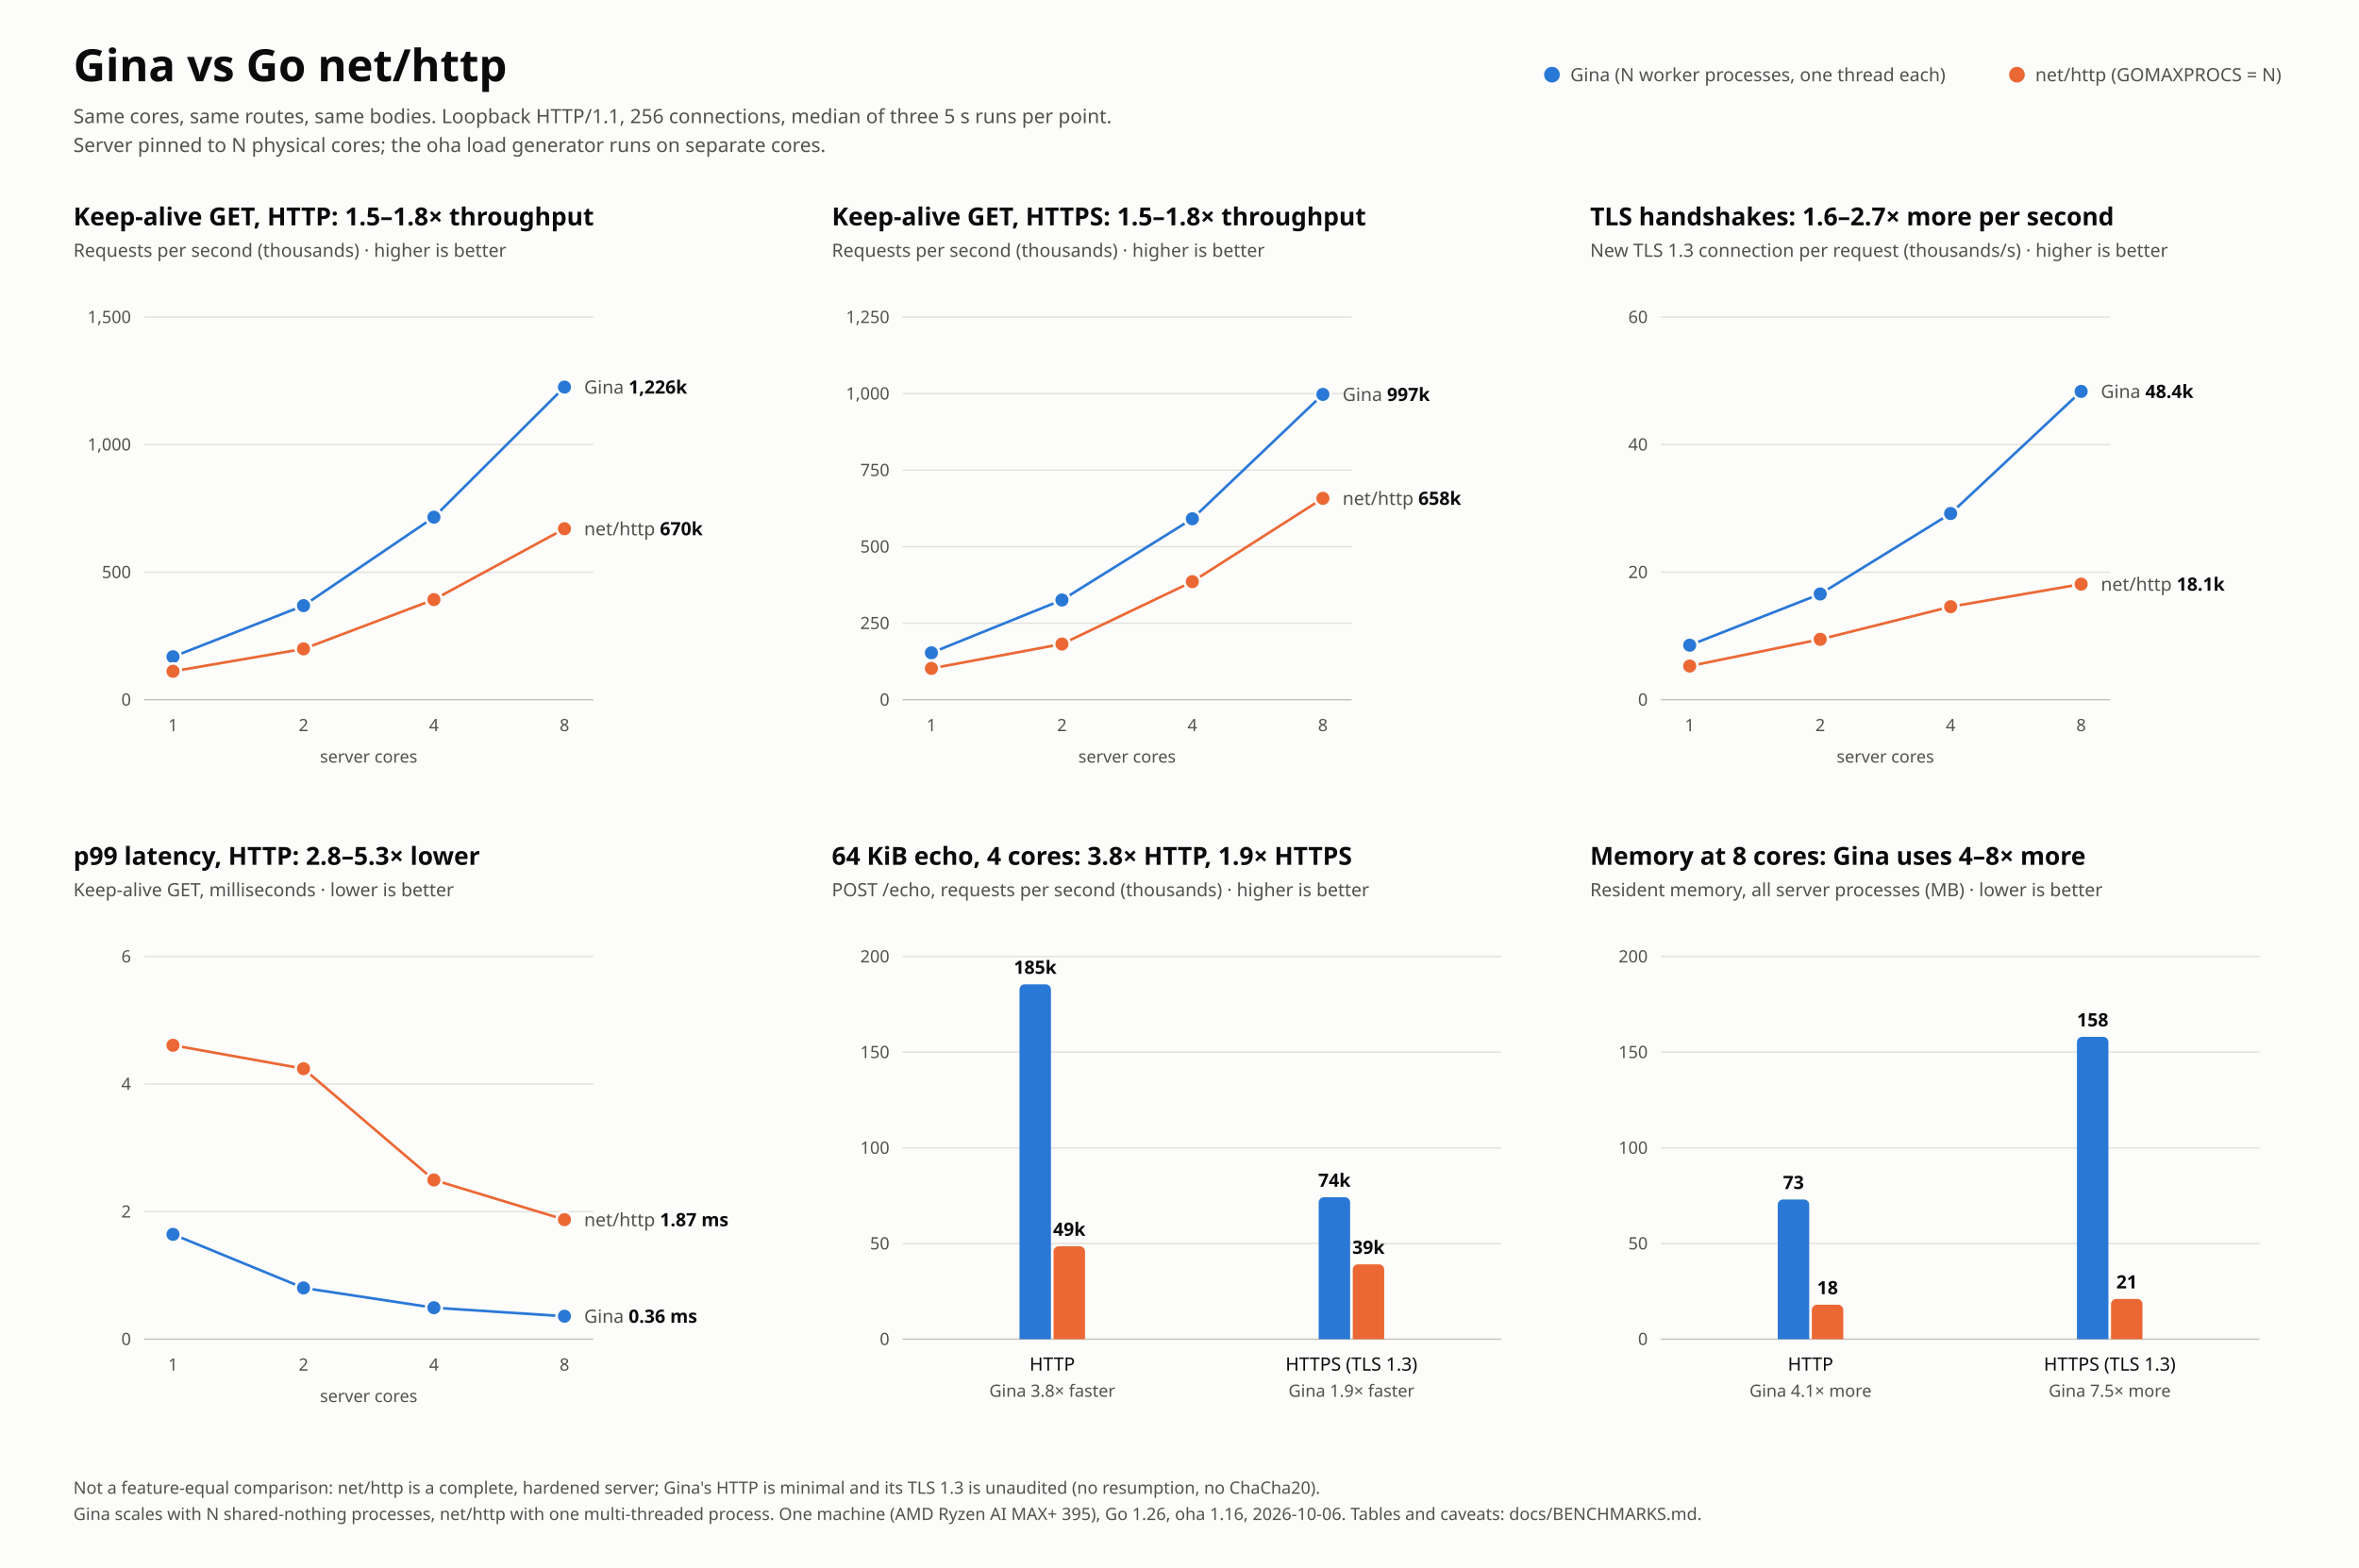
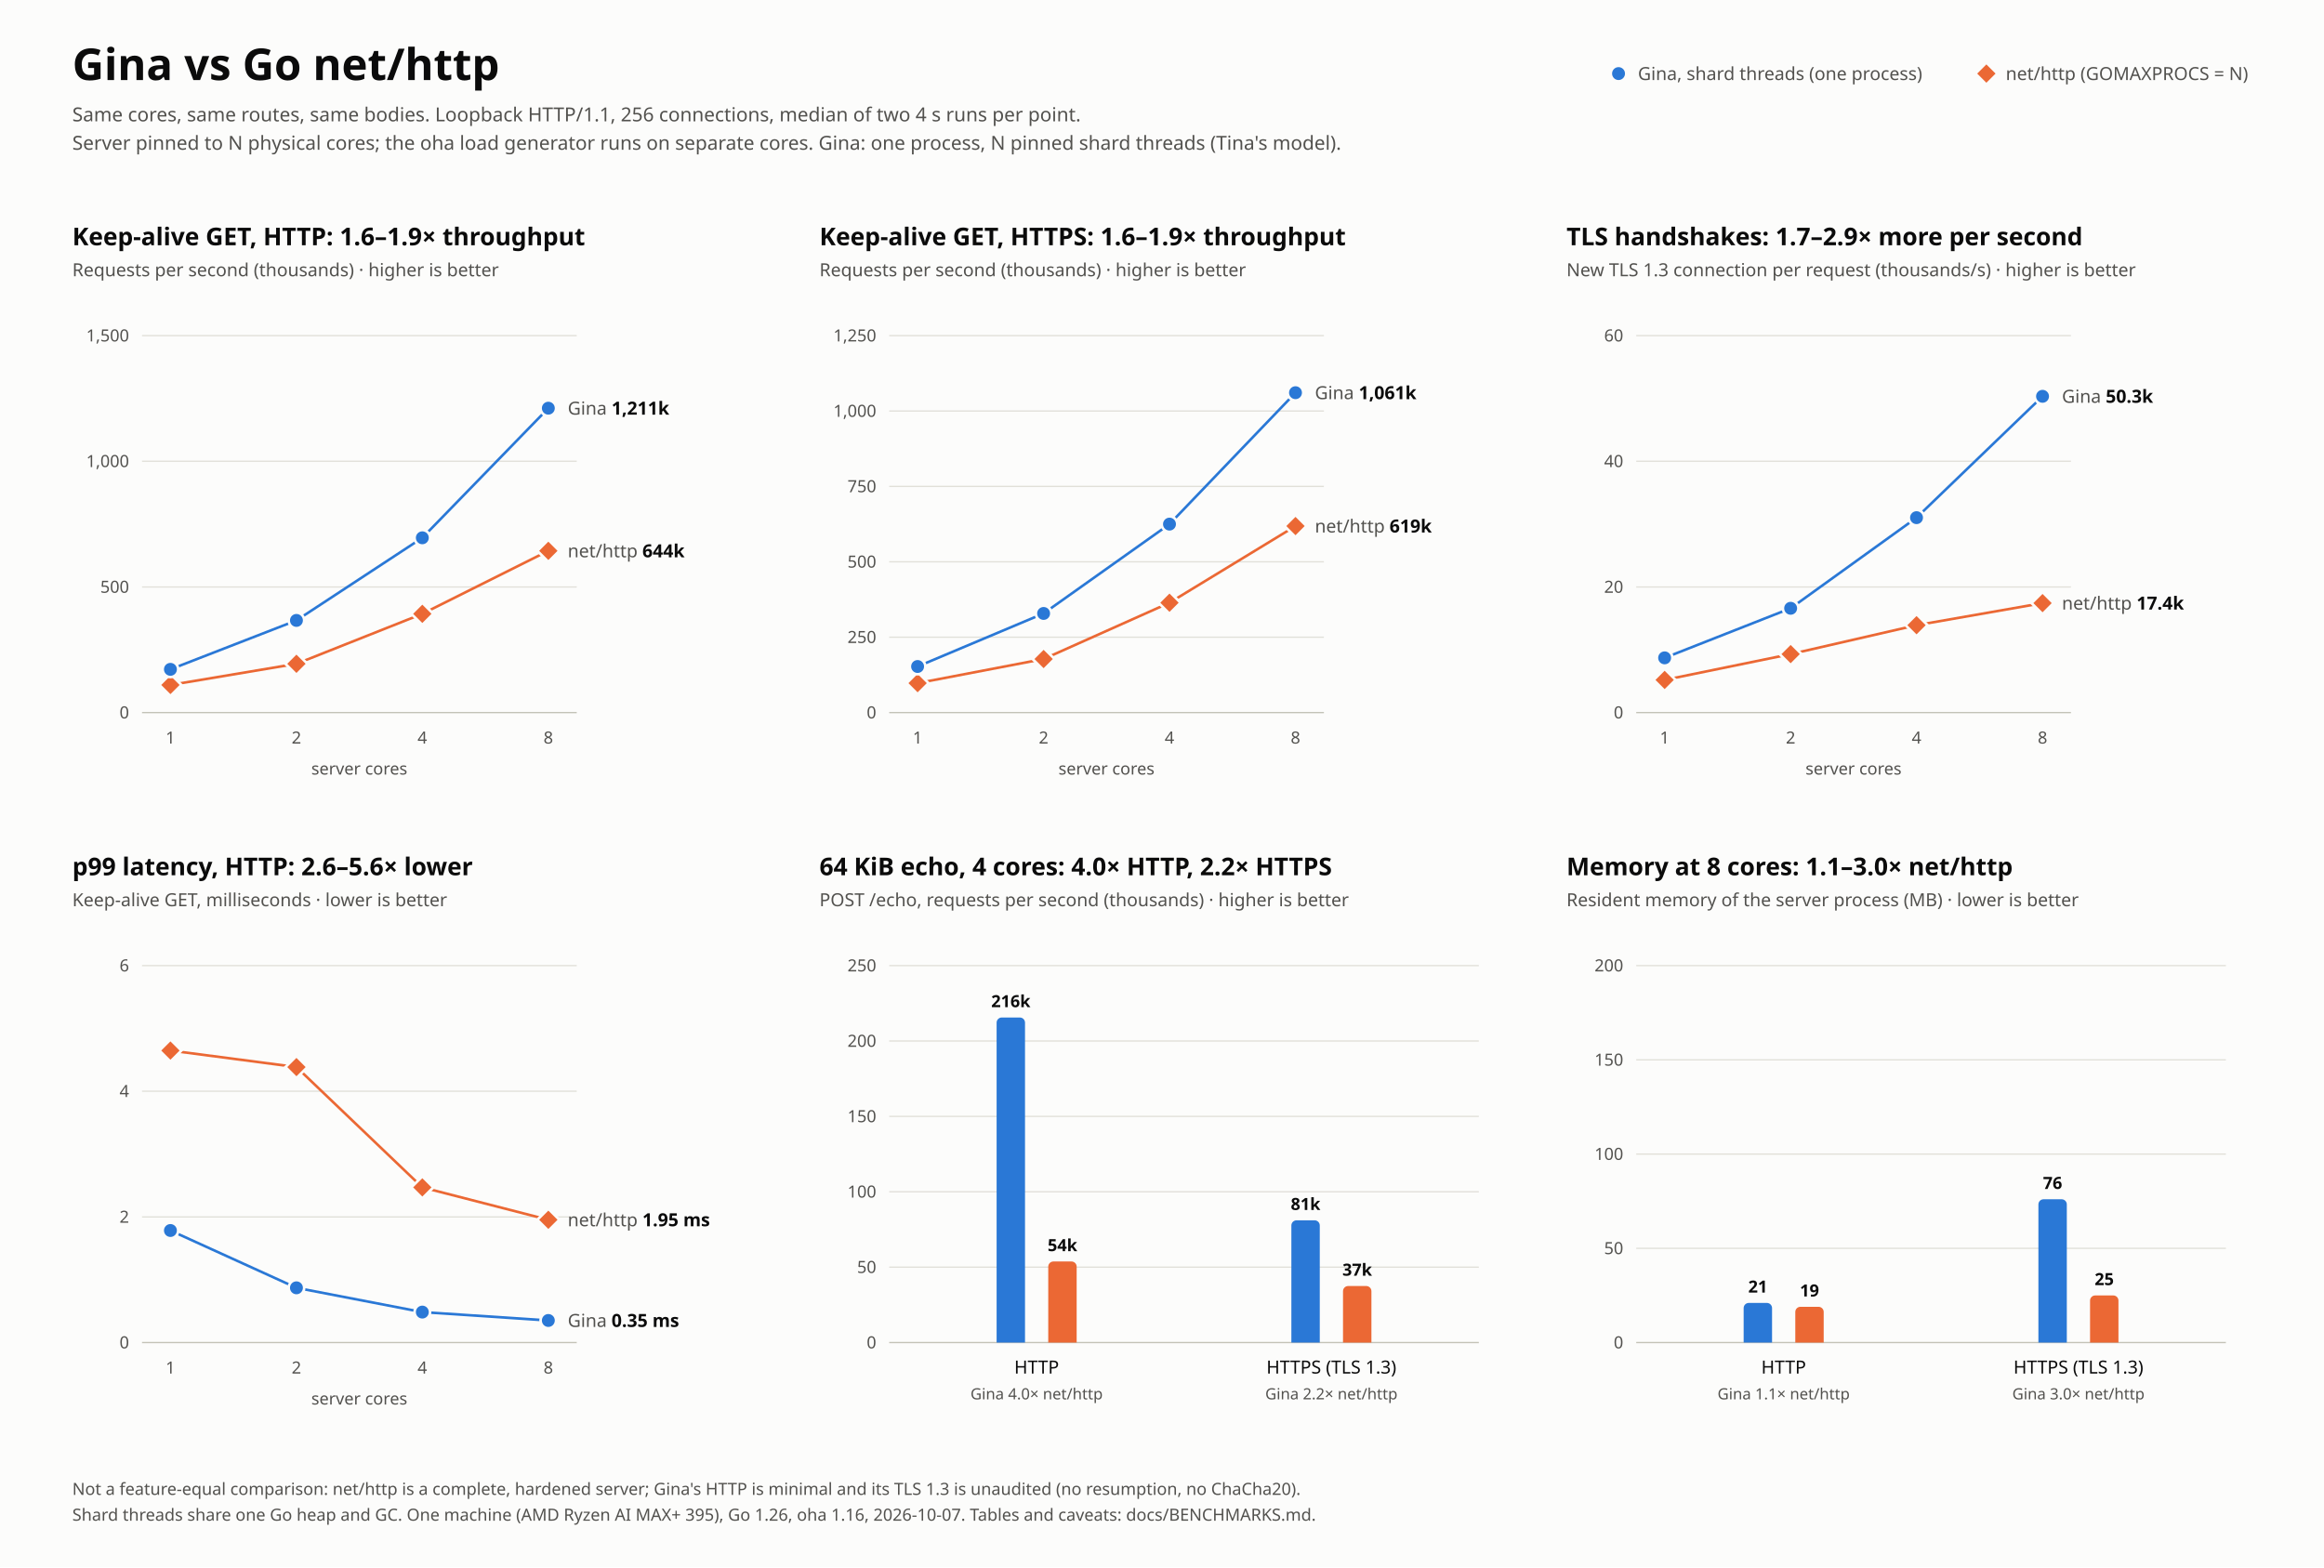
- <svg xmlns="http://www.w3.org/2000/svg" width="1800" height="1196" viewBox="0 0 1800 1196" font-family="system-ui, 'Noto Sans', 'Liberation Sans', sans-serif" role="img" aria-labelledby="t d">
-   <rect width="1800" height="1196" fill="#fcfcfb" />
+ <svg xmlns="http://www.w3.org/2000/svg" width="1800" height="1214" viewBox="0 0 1800 1214" font-family="system-ui, 'Noto Sans', 'Liberation Sans', sans-serif" role="img" aria-labelledby="t d">
+   <rect width="1800" height="1214" fill="#fcfcfb" />
  <text x="56.0" y="62.0" font-size="34" font-weight="700" text-anchor="start" fill="#0b0b0b">Gina vs Go net/http</text>
-   <text x="56.0" y="94.0" font-size="15" font-weight="400" text-anchor="start" fill="#52514e">Same cores, same routes, same bodies. Loopback HTTP/1.1, 256 connections, median of three 5 s runs per point.</text>
-   <text x="56.0" y="116.0" font-size="15" font-weight="400" text-anchor="start" fill="#52514e">Server pinned to N physical cores; the oha load generator runs on separate cores.</text>
-   <circle cx="1539.0" cy="57.0" r="6" fill="#eb6834" />
-   <text x="1553.0" y="62.0" font-size="14" font-weight="400" text-anchor="start" fill="#52514e">net/http (GOMAXPROCS = N)</text>
-   <circle cx="1184.2" cy="57.0" r="6" fill="#2a78d6" />
-   <text x="1198.2" y="62.0" font-size="14" font-weight="400" text-anchor="start" fill="#52514e">Gina (N worker processes, one thread each)</text>
-   <g transform="translate(56.0,150.0)">
-     <text x="0.0" y="22.0" font-size="19" font-weight="600" text-anchor="start" fill="#0b0b0b">Keep-alive GET, HTTP: 1.5–1.8× throughput</text>
+   <text x="56.0" y="94.0" font-size="15" font-weight="400" text-anchor="start" fill="#52514e">Same cores, same routes, same bodies. Loopback HTTP/1.1, 256 connections, median of two 4 s runs per point.</text>
+   <text x="56.0" y="116.0" font-size="15" font-weight="400" text-anchor="start" fill="#52514e">Server pinned to N physical cores; the oha load generator runs on separate cores. Gina: one process, N pinned shard threads (Tina's model).</text>
+   <polygon points="1538.5,49.9 1545.6,57.0 1538.5,64.1 1531.4,57.0" fill="#eb6834" />
+   <text x="1553.5" y="62.0" font-size="14" font-weight="400" text-anchor="start" fill="#52514e">net/http (GOMAXPROCS = N)</text>
+   <circle cx="1253.6" cy="57.0" r="5" fill="#2a78d6" />
+   <text x="1268.6" y="62.0" font-size="14" font-weight="400" text-anchor="start" fill="#52514e">Gina, shard threads (one process)</text>
+   <g transform="translate(56.0,168.0)">
+     <text x="0.0" y="22.0" font-size="19" font-weight="600" text-anchor="start" fill="#0b0b0b">Keep-alive GET, HTTP: 1.6–1.9× throughput</text>
    <text x="0.0" y="46.0" font-size="14" font-weight="400" text-anchor="start" fill="#52514e">Requests per second (thousands) · higher is better</text>
-     <line x1="54.0" x2="396.7" y1="384.0" y2="384.0" stroke="#c3c2b7" stroke-width="1" />
-     <text x="44.0" y="388.5" font-size="13" font-weight="400" text-anchor="end" fill="#52514e">0</text>
-     <line x1="54.0" x2="396.7" y1="286.7" y2="286.7" stroke="#e1e0d9" stroke-width="1" />
+     <line x1="54.0" x2="390.7" y1="384.0" y2="384.0" stroke="#c3c2b7" stroke-width="1" />
+     <text x="44.0" y="388.5" font-size="13" font-weight="400" text-anchor="end" fill="#52514e">0</text>
+     <line x1="54.0" x2="390.7" y1="286.7" y2="286.7" stroke="#e1e0d9" stroke-width="1" />
    <text x="44.0" y="291.2" font-size="13" font-weight="400" text-anchor="end" fill="#52514e">500</text>
-     <line x1="54.0" x2="396.7" y1="189.3" y2="189.3" stroke="#e1e0d9" stroke-width="1" />
+     <line x1="54.0" x2="390.7" y1="189.3" y2="189.3" stroke="#e1e0d9" stroke-width="1" />
    <text x="44.0" y="193.8" font-size="13" font-weight="400" text-anchor="end" fill="#52514e">1,000</text>
-     <line x1="54.0" x2="396.7" y1="92.0" y2="92.0" stroke="#e1e0d9" stroke-width="1" />
+     <line x1="54.0" x2="390.7" y1="92.0" y2="92.0" stroke="#e1e0d9" stroke-width="1" />
    <text x="44.0" y="96.5" font-size="13" font-weight="400" text-anchor="end" fill="#52514e">1,500</text>
    <text x="76.0" y="408.0" font-size="13" font-weight="400" text-anchor="middle" fill="#52514e">1</text>
-     <text x="175.6" y="408.0" font-size="13" font-weight="400" text-anchor="middle" fill="#52514e">2</text>
-     <text x="275.1" y="408.0" font-size="13" font-weight="400" text-anchor="middle" fill="#52514e">4</text>
-     <text x="374.7" y="408.0" font-size="13" font-weight="400" text-anchor="middle" fill="#52514e">8</text>
-     <text x="225.3" y="432.0" font-size="13" font-weight="400" text-anchor="middle" fill="#52514e">server cores</text>
-     <polyline points="76.0,351.2 175.6,312.2 275.1,244.7 374.7,145.4" fill="none" stroke="#2a78d6" stroke-width="2" stroke-linejoin="round" stroke-linecap="round" />
-     <circle cx="76.0" cy="351.2" r="7" fill="#fcfcfb" />
-     <circle cx="76.0" cy="351.2" r="5" fill="#2a78d6" />
-     <circle cx="175.6" cy="312.2" r="7" fill="#fcfcfb" />
-     <circle cx="175.6" cy="312.2" r="5" fill="#2a78d6" />
-     <circle cx="275.1" cy="244.7" r="7" fill="#fcfcfb" />
-     <circle cx="275.1" cy="244.7" r="5" fill="#2a78d6" />
-     <circle cx="374.7" cy="145.4" r="7" fill="#fcfcfb" />
-     <circle cx="374.7" cy="145.4" r="5" fill="#2a78d6" />
-     <text x="389.7" y="150.4" font-size="14" fill="#52514e">Gina <tspan font-weight="600" fill="#0b0b0b">1,226k</tspan>
-     </text>
-     <polyline points="76.0,362.3 175.6,345.2 275.1,307.6 374.7,253.5" fill="none" stroke="#eb6834" stroke-width="2" stroke-linejoin="round" stroke-linecap="round" />
-     <circle cx="76.0" cy="362.3" r="7" fill="#fcfcfb" />
-     <circle cx="76.0" cy="362.3" r="5" fill="#eb6834" />
-     <circle cx="175.6" cy="345.2" r="7" fill="#fcfcfb" />
-     <circle cx="175.6" cy="345.2" r="5" fill="#eb6834" />
-     <circle cx="275.1" cy="307.6" r="7" fill="#fcfcfb" />
-     <circle cx="275.1" cy="307.6" r="5" fill="#eb6834" />
-     <circle cx="374.7" cy="253.5" r="7" fill="#fcfcfb" />
-     <circle cx="374.7" cy="253.5" r="5" fill="#eb6834" />
-     <text x="389.7" y="258.5" font-size="14" fill="#52514e">net/http <tspan font-weight="600" fill="#0b0b0b">670k</tspan>
-     </text>
-   </g>
-   <g transform="translate(634.7,150.0)">
-     <text x="0.0" y="22.0" font-size="19" font-weight="600" text-anchor="start" fill="#0b0b0b">Keep-alive GET, HTTPS: 1.5–1.8× throughput</text>
+     <text x="173.6" y="408.0" font-size="13" font-weight="400" text-anchor="middle" fill="#52514e">2</text>
+     <text x="271.1" y="408.0" font-size="13" font-weight="400" text-anchor="middle" fill="#52514e">4</text>
+     <text x="368.7" y="408.0" font-size="13" font-weight="400" text-anchor="middle" fill="#52514e">8</text>
+     <text x="222.3" y="432.0" font-size="13" font-weight="400" text-anchor="middle" fill="#52514e">server cores</text>
+     <polyline points="76.0,362.6 173.6,346.2 271.1,307.5 368.7,258.7" fill="none" stroke="#eb6834" stroke-width="2" stroke-linejoin="round" stroke-linecap="round" />
+     <polygon points="76.0,352.6 85.9,362.6 76.0,372.5 66.1,362.6" fill="#fcfcfb" />
+     <polygon points="76.0,355.5 83.1,362.6 76.0,369.7 68.9,362.6" fill="#eb6834" />
+     <polygon points="173.6,336.2 183.5,346.2 173.6,356.1 163.6,346.2" fill="#fcfcfb" />
+     <polygon points="173.6,339.1 180.7,346.2 173.6,353.3 166.5,346.2" fill="#eb6834" />
+     <polygon points="271.1,297.6 281.1,307.5 271.1,317.5 261.2,307.5" fill="#fcfcfb" />
+     <polygon points="271.1,300.4 278.2,307.5 271.1,314.6 264.0,307.5" fill="#eb6834" />
+     <polygon points="368.7,248.8 378.6,258.7 368.7,268.6 358.7,258.7" fill="#fcfcfb" />
+     <polygon points="368.7,251.6 375.8,258.7 368.7,265.8 361.6,258.7" fill="#eb6834" />
+     <text x="383.7" y="263.7" font-size="14" fill="#52514e">net/http <tspan font-weight="600" fill="#0b0b0b">644k</tspan>
+     </text>
+     <polyline points="76.0,350.5 173.6,312.6 271.1,248.6 368.7,148.2" fill="none" stroke="#2a78d6" stroke-width="2" stroke-linejoin="round" stroke-linecap="round" />
+     <circle cx="76.0" cy="350.5" r="7" fill="#fcfcfb" />
+     <circle cx="76.0" cy="350.5" r="5" fill="#2a78d6" />
+     <circle cx="173.6" cy="312.6" r="7" fill="#fcfcfb" />
+     <circle cx="173.6" cy="312.6" r="5" fill="#2a78d6" />
+     <circle cx="271.1" cy="248.6" r="7" fill="#fcfcfb" />
+     <circle cx="271.1" cy="248.6" r="5" fill="#2a78d6" />
+     <circle cx="368.7" cy="148.2" r="7" fill="#fcfcfb" />
+     <circle cx="368.7" cy="148.2" r="5" fill="#2a78d6" />
+     <text x="383.7" y="153.2" font-size="14" fill="#52514e">Gina <tspan font-weight="600" fill="#0b0b0b">1,211k</tspan>
+     </text>
+   </g>
+   <g transform="translate(634.7,168.0)">
+     <text x="0.0" y="22.0" font-size="19" font-weight="600" text-anchor="start" fill="#0b0b0b">Keep-alive GET, HTTPS: 1.6–1.9× throughput</text>
    <text x="0.0" y="46.0" font-size="14" font-weight="400" text-anchor="start" fill="#52514e">Requests per second (thousands) · higher is better</text>
-     <line x1="54.0" x2="396.7" y1="384.0" y2="384.0" stroke="#c3c2b7" stroke-width="1" />
-     <text x="44.0" y="388.5" font-size="13" font-weight="400" text-anchor="end" fill="#52514e">0</text>
-     <line x1="54.0" x2="396.7" y1="325.6" y2="325.6" stroke="#e1e0d9" stroke-width="1" />
+     <line x1="54.0" x2="390.7" y1="384.0" y2="384.0" stroke="#c3c2b7" stroke-width="1" />
+     <text x="44.0" y="388.5" font-size="13" font-weight="400" text-anchor="end" fill="#52514e">0</text>
+     <line x1="54.0" x2="390.7" y1="325.6" y2="325.6" stroke="#e1e0d9" stroke-width="1" />
    <text x="44.0" y="330.1" font-size="13" font-weight="400" text-anchor="end" fill="#52514e">250</text>
-     <line x1="54.0" x2="396.7" y1="267.2" y2="267.2" stroke="#e1e0d9" stroke-width="1" />
+     <line x1="54.0" x2="390.7" y1="267.2" y2="267.2" stroke="#e1e0d9" stroke-width="1" />
    <text x="44.0" y="271.7" font-size="13" font-weight="400" text-anchor="end" fill="#52514e">500</text>
-     <line x1="54.0" x2="396.7" y1="208.8" y2="208.8" stroke="#e1e0d9" stroke-width="1" />
+     <line x1="54.0" x2="390.7" y1="208.8" y2="208.8" stroke="#e1e0d9" stroke-width="1" />
    <text x="44.0" y="213.3" font-size="13" font-weight="400" text-anchor="end" fill="#52514e">750</text>
-     <line x1="54.0" x2="396.7" y1="150.4" y2="150.4" stroke="#e1e0d9" stroke-width="1" />
+     <line x1="54.0" x2="390.7" y1="150.4" y2="150.4" stroke="#e1e0d9" stroke-width="1" />
    <text x="44.0" y="154.9" font-size="13" font-weight="400" text-anchor="end" fill="#52514e">1,000</text>
-     <line x1="54.0" x2="396.7" y1="92.0" y2="92.0" stroke="#e1e0d9" stroke-width="1" />
+     <line x1="54.0" x2="390.7" y1="92.0" y2="92.0" stroke="#e1e0d9" stroke-width="1" />
    <text x="44.0" y="96.5" font-size="13" font-weight="400" text-anchor="end" fill="#52514e">1,250</text>
    <text x="76.0" y="408.0" font-size="13" font-weight="400" text-anchor="middle" fill="#52514e">1</text>
-     <text x="175.6" y="408.0" font-size="13" font-weight="400" text-anchor="middle" fill="#52514e">2</text>
-     <text x="275.1" y="408.0" font-size="13" font-weight="400" text-anchor="middle" fill="#52514e">4</text>
-     <text x="374.7" y="408.0" font-size="13" font-weight="400" text-anchor="middle" fill="#52514e">8</text>
-     <text x="225.3" y="432.0" font-size="13" font-weight="400" text-anchor="middle" fill="#52514e">server cores</text>
-     <polyline points="76.0,348.2 175.6,307.9 275.1,245.9 374.7,151.0" fill="none" stroke="#2a78d6" stroke-width="2" stroke-linejoin="round" stroke-linecap="round" />
-     <circle cx="76.0" cy="348.2" r="7" fill="#fcfcfb" />
-     <circle cx="76.0" cy="348.2" r="5" fill="#2a78d6" />
-     <circle cx="175.6" cy="307.9" r="7" fill="#fcfcfb" />
-     <circle cx="175.6" cy="307.9" r="5" fill="#2a78d6" />
-     <circle cx="275.1" cy="245.9" r="7" fill="#fcfcfb" />
-     <circle cx="275.1" cy="245.9" r="5" fill="#2a78d6" />
-     <circle cx="374.7" cy="151.0" r="7" fill="#fcfcfb" />
-     <circle cx="374.7" cy="151.0" r="5" fill="#2a78d6" />
-     <text x="389.7" y="156.0" font-size="14" fill="#52514e">Gina <tspan font-weight="600" fill="#0b0b0b">997k</tspan>
-     </text>
-     <polyline points="76.0,360.1 175.6,341.5 275.1,293.9 374.7,230.3" fill="none" stroke="#eb6834" stroke-width="2" stroke-linejoin="round" stroke-linecap="round" />
-     <circle cx="76.0" cy="360.1" r="7" fill="#fcfcfb" />
-     <circle cx="76.0" cy="360.1" r="5" fill="#eb6834" />
-     <circle cx="175.6" cy="341.5" r="7" fill="#fcfcfb" />
-     <circle cx="175.6" cy="341.5" r="5" fill="#eb6834" />
-     <circle cx="275.1" cy="293.9" r="7" fill="#fcfcfb" />
-     <circle cx="275.1" cy="293.9" r="5" fill="#eb6834" />
-     <circle cx="374.7" cy="230.3" r="7" fill="#fcfcfb" />
-     <circle cx="374.7" cy="230.3" r="5" fill="#eb6834" />
-     <text x="389.7" y="235.3" font-size="14" fill="#52514e">net/http <tspan font-weight="600" fill="#0b0b0b">658k</tspan>
-     </text>
-   </g>
-   <g transform="translate(1213.3,150.0)">
-     <text x="0.0" y="22.0" font-size="19" font-weight="600" text-anchor="start" fill="#0b0b0b">TLS handshakes: 1.6–2.7× more per second</text>
+     <text x="173.6" y="408.0" font-size="13" font-weight="400" text-anchor="middle" fill="#52514e">2</text>
+     <text x="271.1" y="408.0" font-size="13" font-weight="400" text-anchor="middle" fill="#52514e">4</text>
+     <text x="368.7" y="408.0" font-size="13" font-weight="400" text-anchor="middle" fill="#52514e">8</text>
+     <text x="222.3" y="432.0" font-size="13" font-weight="400" text-anchor="middle" fill="#52514e">server cores</text>
+     <polyline points="76.0,361.2 173.6,342.5 271.1,298.9 368.7,239.5" fill="none" stroke="#eb6834" stroke-width="2" stroke-linejoin="round" stroke-linecap="round" />
+     <polygon points="76.0,351.3 85.9,361.2 76.0,371.2 66.1,361.2" fill="#fcfcfb" />
+     <polygon points="76.0,354.1 83.1,361.2 76.0,368.3 68.9,361.2" fill="#eb6834" />
+     <polygon points="173.6,332.6 183.5,342.5 173.6,352.5 163.6,342.5" fill="#fcfcfb" />
+     <polygon points="173.6,335.4 180.7,342.5 173.6,349.6 166.5,342.5" fill="#eb6834" />
+     <polygon points="271.1,289.0 281.1,298.9 271.1,308.9 261.2,298.9" fill="#fcfcfb" />
+     <polygon points="271.1,291.8 278.2,298.9 271.1,306.0 264.0,298.9" fill="#eb6834" />
+     <polygon points="368.7,229.5 378.6,239.5 368.7,249.4 358.7,239.5" fill="#fcfcfb" />
+     <polygon points="368.7,232.4 375.8,239.5 368.7,246.6 361.6,239.5" fill="#eb6834" />
+     <text x="383.7" y="244.5" font-size="14" fill="#52514e">net/http <tspan font-weight="600" fill="#0b0b0b">619k</tspan>
+     </text>
+     <polyline points="76.0,348.3 173.6,307.2 271.1,238.0 368.7,136.2" fill="none" stroke="#2a78d6" stroke-width="2" stroke-linejoin="round" stroke-linecap="round" />
+     <circle cx="76.0" cy="348.3" r="7" fill="#fcfcfb" />
+     <circle cx="76.0" cy="348.3" r="5" fill="#2a78d6" />
+     <circle cx="173.6" cy="307.2" r="7" fill="#fcfcfb" />
+     <circle cx="173.6" cy="307.2" r="5" fill="#2a78d6" />
+     <circle cx="271.1" cy="238.0" r="7" fill="#fcfcfb" />
+     <circle cx="271.1" cy="238.0" r="5" fill="#2a78d6" />
+     <circle cx="368.7" cy="136.2" r="7" fill="#fcfcfb" />
+     <circle cx="368.7" cy="136.2" r="5" fill="#2a78d6" />
+     <text x="383.7" y="141.2" font-size="14" fill="#52514e">Gina <tspan font-weight="600" fill="#0b0b0b">1,061k</tspan>
+     </text>
+   </g>
+   <g transform="translate(1213.3,168.0)">
+     <text x="0.0" y="22.0" font-size="19" font-weight="600" text-anchor="start" fill="#0b0b0b">TLS handshakes: 1.7–2.9× more per second</text>
    <text x="0.0" y="46.0" font-size="14" font-weight="400" text-anchor="start" fill="#52514e">New TLS 1.3 connection per request (thousands/s) · higher is better</text>
-     <line x1="54.0" x2="396.7" y1="384.0" y2="384.0" stroke="#c3c2b7" stroke-width="1" />
-     <text x="44.0" y="388.5" font-size="13" font-weight="400" text-anchor="end" fill="#52514e">0</text>
-     <line x1="54.0" x2="396.7" y1="286.7" y2="286.7" stroke="#e1e0d9" stroke-width="1" />
+     <line x1="54.0" x2="390.7" y1="384.0" y2="384.0" stroke="#c3c2b7" stroke-width="1" />
+     <text x="44.0" y="388.5" font-size="13" font-weight="400" text-anchor="end" fill="#52514e">0</text>
+     <line x1="54.0" x2="390.7" y1="286.7" y2="286.7" stroke="#e1e0d9" stroke-width="1" />
    <text x="44.0" y="291.2" font-size="13" font-weight="400" text-anchor="end" fill="#52514e">20</text>
-     <line x1="54.0" x2="396.7" y1="189.3" y2="189.3" stroke="#e1e0d9" stroke-width="1" />
+     <line x1="54.0" x2="390.7" y1="189.3" y2="189.3" stroke="#e1e0d9" stroke-width="1" />
    <text x="44.0" y="193.8" font-size="13" font-weight="400" text-anchor="end" fill="#52514e">40</text>
-     <line x1="54.0" x2="396.7" y1="92.0" y2="92.0" stroke="#e1e0d9" stroke-width="1" />
+     <line x1="54.0" x2="390.7" y1="92.0" y2="92.0" stroke="#e1e0d9" stroke-width="1" />
    <text x="44.0" y="96.5" font-size="13" font-weight="400" text-anchor="end" fill="#52514e">60</text>
    <text x="76.0" y="408.0" font-size="13" font-weight="400" text-anchor="middle" fill="#52514e">1</text>
-     <text x="175.6" y="408.0" font-size="13" font-weight="400" text-anchor="middle" fill="#52514e">2</text>
-     <text x="275.1" y="408.0" font-size="13" font-weight="400" text-anchor="middle" fill="#52514e">4</text>
-     <text x="374.7" y="408.0" font-size="13" font-weight="400" text-anchor="middle" fill="#52514e">8</text>
-     <text x="225.3" y="432.0" font-size="13" font-weight="400" text-anchor="middle" fill="#52514e">server cores</text>
-     <polyline points="76.0,342.4 175.6,303.3 275.1,241.9 374.7,148.7" fill="none" stroke="#2a78d6" stroke-width="2" stroke-linejoin="round" stroke-linecap="round" />
-     <circle cx="76.0" cy="342.4" r="7" fill="#fcfcfb" />
-     <circle cx="76.0" cy="342.4" r="5" fill="#2a78d6" />
-     <circle cx="175.6" cy="303.3" r="7" fill="#fcfcfb" />
-     <circle cx="175.6" cy="303.3" r="5" fill="#2a78d6" />
-     <circle cx="275.1" cy="241.9" r="7" fill="#fcfcfb" />
-     <circle cx="275.1" cy="241.9" r="5" fill="#2a78d6" />
-     <circle cx="374.7" cy="148.7" r="7" fill="#fcfcfb" />
-     <circle cx="374.7" cy="148.7" r="5" fill="#2a78d6" />
-     <text x="389.7" y="153.7" font-size="14" fill="#52514e">Gina <tspan font-weight="600" fill="#0b0b0b">48.4k</tspan>
-     </text>
-     <polyline points="76.0,358.3 175.6,337.9 275.1,313.0 374.7,295.8" fill="none" stroke="#eb6834" stroke-width="2" stroke-linejoin="round" stroke-linecap="round" />
-     <circle cx="76.0" cy="358.3" r="7" fill="#fcfcfb" />
-     <circle cx="76.0" cy="358.3" r="5" fill="#eb6834" />
-     <circle cx="175.6" cy="337.9" r="7" fill="#fcfcfb" />
-     <circle cx="175.6" cy="337.9" r="5" fill="#eb6834" />
-     <circle cx="275.1" cy="313.0" r="7" fill="#fcfcfb" />
-     <circle cx="275.1" cy="313.0" r="5" fill="#eb6834" />
-     <circle cx="374.7" cy="295.8" r="7" fill="#fcfcfb" />
-     <circle cx="374.7" cy="295.8" r="5" fill="#eb6834" />
-     <text x="389.7" y="300.8" font-size="14" fill="#52514e">net/http <tspan font-weight="600" fill="#0b0b0b">18.1k</tspan>
-     </text>
-   </g>
-   <g transform="translate(56.0,638.0)">
-     <text x="0.0" y="22.0" font-size="19" font-weight="600" text-anchor="start" fill="#0b0b0b">p99 latency, HTTP: 2.8–5.3× lower</text>
+     <text x="173.6" y="408.0" font-size="13" font-weight="400" text-anchor="middle" fill="#52514e">2</text>
+     <text x="271.1" y="408.0" font-size="13" font-weight="400" text-anchor="middle" fill="#52514e">4</text>
+     <text x="368.7" y="408.0" font-size="13" font-weight="400" text-anchor="middle" fill="#52514e">8</text>
+     <text x="222.3" y="432.0" font-size="13" font-weight="400" text-anchor="middle" fill="#52514e">server cores</text>
+     <polyline points="76.0,358.7 173.6,338.7 271.1,316.3 368.7,299.2" fill="none" stroke="#eb6834" stroke-width="2" stroke-linejoin="round" stroke-linecap="round" />
+     <polygon points="76.0,348.8 85.9,358.7 76.0,368.7 66.1,358.7" fill="#fcfcfb" />
+     <polygon points="76.0,351.6 83.1,358.7 76.0,365.8 68.9,358.7" fill="#eb6834" />
+     <polygon points="173.6,328.7 183.5,338.7 173.6,348.6 163.6,338.7" fill="#fcfcfb" />
+     <polygon points="173.6,331.6 180.7,338.7 173.6,345.8 166.5,338.7" fill="#eb6834" />
+     <polygon points="271.1,306.4 281.1,316.3 271.1,326.2 261.2,316.3" fill="#fcfcfb" />
+     <polygon points="271.1,309.2 278.2,316.3 271.1,323.4 264.0,316.3" fill="#eb6834" />
+     <polygon points="368.7,289.3 378.6,299.2 368.7,309.1 358.7,299.2" fill="#fcfcfb" />
+     <polygon points="368.7,292.1 375.8,299.2 368.7,306.3 361.6,299.2" fill="#eb6834" />
+     <text x="383.7" y="304.2" font-size="14" fill="#52514e">net/http <tspan font-weight="600" fill="#0b0b0b">17.4k</tspan>
+     </text>
+     <polyline points="76.0,341.6 173.6,303.2 271.1,233.0 368.7,139.0" fill="none" stroke="#2a78d6" stroke-width="2" stroke-linejoin="round" stroke-linecap="round" />
+     <circle cx="76.0" cy="341.6" r="7" fill="#fcfcfb" />
+     <circle cx="76.0" cy="341.6" r="5" fill="#2a78d6" />
+     <circle cx="173.6" cy="303.2" r="7" fill="#fcfcfb" />
+     <circle cx="173.6" cy="303.2" r="5" fill="#2a78d6" />
+     <circle cx="271.1" cy="233.0" r="7" fill="#fcfcfb" />
+     <circle cx="271.1" cy="233.0" r="5" fill="#2a78d6" />
+     <circle cx="368.7" cy="139.0" r="7" fill="#fcfcfb" />
+     <circle cx="368.7" cy="139.0" r="5" fill="#2a78d6" />
+     <text x="383.7" y="144.0" font-size="14" fill="#52514e">Gina <tspan font-weight="600" fill="#0b0b0b">50.3k</tspan>
+     </text>
+   </g>
+   <g transform="translate(56.0,656.0)">
+     <text x="0.0" y="22.0" font-size="19" font-weight="600" text-anchor="start" fill="#0b0b0b">p99 latency, HTTP: 2.6–5.6× lower</text>
    <text x="0.0" y="46.0" font-size="14" font-weight="400" text-anchor="start" fill="#52514e">Keep-alive GET, milliseconds · lower is better</text>
-     <line x1="54.0" x2="396.7" y1="384.0" y2="384.0" stroke="#c3c2b7" stroke-width="1" />
-     <text x="44.0" y="388.5" font-size="13" font-weight="400" text-anchor="end" fill="#52514e">0</text>
-     <line x1="54.0" x2="396.7" y1="286.7" y2="286.7" stroke="#e1e0d9" stroke-width="1" />
+     <line x1="54.0" x2="390.7" y1="384.0" y2="384.0" stroke="#c3c2b7" stroke-width="1" />
+     <text x="44.0" y="388.5" font-size="13" font-weight="400" text-anchor="end" fill="#52514e">0</text>
+     <line x1="54.0" x2="390.7" y1="286.7" y2="286.7" stroke="#e1e0d9" stroke-width="1" />
    <text x="44.0" y="291.2" font-size="13" font-weight="400" text-anchor="end" fill="#52514e">2</text>
-     <line x1="54.0" x2="396.7" y1="189.3" y2="189.3" stroke="#e1e0d9" stroke-width="1" />
+     <line x1="54.0" x2="390.7" y1="189.3" y2="189.3" stroke="#e1e0d9" stroke-width="1" />
    <text x="44.0" y="193.8" font-size="13" font-weight="400" text-anchor="end" fill="#52514e">4</text>
-     <line x1="54.0" x2="396.7" y1="92.0" y2="92.0" stroke="#e1e0d9" stroke-width="1" />
+     <line x1="54.0" x2="390.7" y1="92.0" y2="92.0" stroke="#e1e0d9" stroke-width="1" />
    <text x="44.0" y="96.5" font-size="13" font-weight="400" text-anchor="end" fill="#52514e">6</text>
    <text x="76.0" y="408.0" font-size="13" font-weight="400" text-anchor="middle" fill="#52514e">1</text>
-     <text x="175.6" y="408.0" font-size="13" font-weight="400" text-anchor="middle" fill="#52514e">2</text>
-     <text x="275.1" y="408.0" font-size="13" font-weight="400" text-anchor="middle" fill="#52514e">4</text>
-     <text x="374.7" y="408.0" font-size="13" font-weight="400" text-anchor="middle" fill="#52514e">8</text>
-     <text x="225.3" y="432.0" font-size="13" font-weight="400" text-anchor="middle" fill="#52514e">server cores</text>
-     <polyline points="76.0,304.0 175.6,344.9 275.1,360.0 374.7,366.5" fill="none" stroke="#2a78d6" stroke-width="2" stroke-linejoin="round" stroke-linecap="round" />
-     <circle cx="76.0" cy="304.0" r="7" fill="#fcfcfb" />
-     <circle cx="76.0" cy="304.0" r="5" fill="#2a78d6" />
-     <circle cx="175.6" cy="344.9" r="7" fill="#fcfcfb" />
-     <circle cx="175.6" cy="344.9" r="5" fill="#2a78d6" />
-     <circle cx="275.1" cy="360.0" r="7" fill="#fcfcfb" />
-     <circle cx="275.1" cy="360.0" r="5" fill="#2a78d6" />
-     <circle cx="374.7" cy="366.5" r="7" fill="#fcfcfb" />
-     <circle cx="374.7" cy="366.5" r="5" fill="#2a78d6" />
-     <text x="389.7" y="371.5" font-size="14" fill="#52514e">Gina <tspan font-weight="600" fill="#0b0b0b">0.36 ms</tspan>
-     </text>
-     <polyline points="76.0,159.7 175.6,177.6 275.1,262.5 374.7,292.8" fill="none" stroke="#eb6834" stroke-width="2" stroke-linejoin="round" stroke-linecap="round" />
-     <circle cx="76.0" cy="159.7" r="7" fill="#fcfcfb" />
-     <circle cx="76.0" cy="159.7" r="5" fill="#eb6834" />
-     <circle cx="175.6" cy="177.6" r="7" fill="#fcfcfb" />
-     <circle cx="175.6" cy="177.6" r="5" fill="#eb6834" />
-     <circle cx="275.1" cy="262.5" r="7" fill="#fcfcfb" />
-     <circle cx="275.1" cy="262.5" r="5" fill="#eb6834" />
-     <circle cx="374.7" cy="292.8" r="7" fill="#fcfcfb" />
-     <circle cx="374.7" cy="292.8" r="5" fill="#eb6834" />
-     <text x="389.7" y="297.8" font-size="14" fill="#52514e">net/http <tspan font-weight="600" fill="#0b0b0b">1.87 ms</tspan>
-     </text>
-   </g>
-   <g transform="translate(634.7,638.0)">
-     <text x="0.0" y="22.0" font-size="19" font-weight="600" text-anchor="start" fill="#0b0b0b">64 KiB echo, 4 cores: 3.8× HTTP, 1.9× HTTPS</text>
+     <text x="173.6" y="408.0" font-size="13" font-weight="400" text-anchor="middle" fill="#52514e">2</text>
+     <text x="271.1" y="408.0" font-size="13" font-weight="400" text-anchor="middle" fill="#52514e">4</text>
+     <text x="368.7" y="408.0" font-size="13" font-weight="400" text-anchor="middle" fill="#52514e">8</text>
+     <text x="222.3" y="432.0" font-size="13" font-weight="400" text-anchor="middle" fill="#52514e">server cores</text>
+     <polyline points="76.0,157.8 173.6,170.6 271.1,263.8 368.7,288.9" fill="none" stroke="#eb6834" stroke-width="2" stroke-linejoin="round" stroke-linecap="round" />
+     <polygon points="76.0,147.9 85.9,157.8 76.0,167.7 66.1,157.8" fill="#fcfcfb" />
+     <polygon points="76.0,150.7 83.1,157.8 76.0,164.9 68.9,157.8" fill="#eb6834" />
+     <polygon points="173.6,160.7 183.5,170.6 173.6,180.6 163.6,170.6" fill="#fcfcfb" />
+     <polygon points="173.6,163.5 180.7,170.6 173.6,177.7 166.5,170.6" fill="#eb6834" />
+     <polygon points="271.1,253.9 281.1,263.8 271.1,273.8 261.2,263.8" fill="#fcfcfb" />
+     <polygon points="271.1,256.7 278.2,263.8 271.1,270.9 264.0,263.8" fill="#eb6834" />
+     <polygon points="368.7,278.9 378.6,288.9 368.7,298.8 358.7,288.9" fill="#fcfcfb" />
+     <polygon points="368.7,281.8 375.8,288.9 368.7,296.0 361.6,288.9" fill="#eb6834" />
+     <text x="383.7" y="293.9" font-size="14" fill="#52514e">net/http <tspan font-weight="600" fill="#0b0b0b">1.95 ms</tspan>
+     </text>
+     <polyline points="76.0,297.2 173.6,341.6 271.1,360.4 368.7,366.9" fill="none" stroke="#2a78d6" stroke-width="2" stroke-linejoin="round" stroke-linecap="round" />
+     <circle cx="76.0" cy="297.2" r="7" fill="#fcfcfb" />
+     <circle cx="76.0" cy="297.2" r="5" fill="#2a78d6" />
+     <circle cx="173.6" cy="341.6" r="7" fill="#fcfcfb" />
+     <circle cx="173.6" cy="341.6" r="5" fill="#2a78d6" />
+     <circle cx="271.1" cy="360.4" r="7" fill="#fcfcfb" />
+     <circle cx="271.1" cy="360.4" r="5" fill="#2a78d6" />
+     <circle cx="368.7" cy="366.9" r="7" fill="#fcfcfb" />
+     <circle cx="368.7" cy="366.9" r="5" fill="#2a78d6" />
+     <text x="383.7" y="371.9" font-size="14" fill="#52514e">Gina <tspan font-weight="600" fill="#0b0b0b">0.35 ms</tspan>
+     </text>
+   </g>
+   <g transform="translate(634.7,656.0)">
+     <text x="0.0" y="22.0" font-size="19" font-weight="600" text-anchor="start" fill="#0b0b0b">64 KiB echo, 4 cores: 4.0× HTTP, 2.2× HTTPS</text>
    <text x="0.0" y="46.0" font-size="14" font-weight="400" text-anchor="start" fill="#52514e">POST /echo, requests per second (thousands) · higher is better</text>
+     <line x1="54.0" x2="510.7" y1="384.0" y2="384.0" stroke="#c3c2b7" stroke-width="1" />
+     <text x="44.0" y="388.5" font-size="13" font-weight="400" text-anchor="end" fill="#52514e">0</text>
+     <line x1="54.0" x2="510.7" y1="325.6" y2="325.6" stroke="#e1e0d9" stroke-width="1" />
+     <text x="44.0" y="330.1" font-size="13" font-weight="400" text-anchor="end" fill="#52514e">50</text>
+     <line x1="54.0" x2="510.7" y1="267.2" y2="267.2" stroke="#e1e0d9" stroke-width="1" />
+     <text x="44.0" y="271.7" font-size="13" font-weight="400" text-anchor="end" fill="#52514e">100</text>
+     <line x1="54.0" x2="510.7" y1="208.8" y2="208.8" stroke="#e1e0d9" stroke-width="1" />
+     <text x="44.0" y="213.3" font-size="13" font-weight="400" text-anchor="end" fill="#52514e">150</text>
+     <line x1="54.0" x2="510.7" y1="150.4" y2="150.4" stroke="#e1e0d9" stroke-width="1" />
+     <text x="44.0" y="154.9" font-size="13" font-weight="400" text-anchor="end" fill="#52514e">200</text>
+     <line x1="54.0" x2="510.7" y1="92.0" y2="92.0" stroke="#e1e0d9" stroke-width="1" />
+     <text x="44.0" y="96.5" font-size="13" font-weight="400" text-anchor="end" fill="#52514e">250</text>
+     <path d="M137.2,384.0 V136.2 A4,4 0 0 1 141.2,132.2 H155.2 A4,4 0 0 1 159.2,136.2 V384.0 Z" fill="#2a78d6" />
+     <text x="148.2" y="124.2" font-size="13" font-weight="600" text-anchor="middle" fill="#0b0b0b">216k</text>
+     <path d="M177.2,384.0 V325.2 A4,4 0 0 1 181.2,321.2 H195.2 A4,4 0 0 1 199.2,325.2 V384.0 Z" fill="#eb6834" />
+     <text x="188.2" y="313.2" font-size="13" font-weight="600" text-anchor="middle" fill="#0b0b0b">54k</text>
+     <text x="168.2" y="408.0" font-size="14" font-weight="500" text-anchor="middle" fill="#0b0b0b">HTTP</text>
+     <text x="168.2" y="428.0" font-size="12" font-weight="400" text-anchor="middle" fill="#52514e">Gina 4.0× net/http</text>
+     <path d="M365.5,384.0 V293.3 A4,4 0 0 1 369.5,289.3 H383.5 A4,4 0 0 1 387.5,293.3 V384.0 Z" fill="#2a78d6" />
+     <text x="376.5" y="281.3" font-size="13" font-weight="600" text-anchor="middle" fill="#0b0b0b">81k</text>
+     <path d="M405.5,384.0 V344.2 A4,4 0 0 1 409.5,340.2 H423.5 A4,4 0 0 1 427.5,344.2 V384.0 Z" fill="#eb6834" />
+     <text x="416.5" y="332.2" font-size="13" font-weight="600" text-anchor="middle" fill="#0b0b0b">37k</text>
+     <text x="396.5" y="408.0" font-size="14" font-weight="500" text-anchor="middle" fill="#0b0b0b">HTTPS (TLS 1.3)</text>
+     <text x="396.5" y="428.0" font-size="12" font-weight="400" text-anchor="middle" fill="#52514e">Gina 2.2× net/http</text>
+   </g>
+   <g transform="translate(1213.3,656.0)">
+     <text x="0.0" y="22.0" font-size="19" font-weight="600" text-anchor="start" fill="#0b0b0b">Memory at 8 cores: 1.1–3.0× net/http</text>
+     <text x="0.0" y="46.0" font-size="14" font-weight="400" text-anchor="start" fill="#52514e">Resident memory of the server process (MB) · lower is better</text>
    <line x1="54.0" x2="510.7" y1="384.0" y2="384.0" stroke="#c3c2b7" stroke-width="1" />
    <text x="44.0" y="388.5" font-size="13" font-weight="400" text-anchor="end" fill="#52514e">0</text>
    <line x1="54.0" x2="510.7" y1="311.0" y2="311.0" stroke="#e1e0d9" stroke-width="1" />
    <text x="44.0" y="315.5" font-size="13" font-weight="400" text-anchor="end" fill="#52514e">50</text>
    <line x1="54.0" x2="510.7" y1="238.0" y2="238.0" stroke="#e1e0d9" stroke-width="1" />
    <text x="44.0" y="242.5" font-size="13" font-weight="400" text-anchor="end" fill="#52514e">100</text>
    <line x1="54.0" x2="510.7" y1="165.0" y2="165.0" stroke="#e1e0d9" stroke-width="1" />
    <text x="44.0" y="169.5" font-size="13" font-weight="400" text-anchor="end" fill="#52514e">150</text>
    <line x1="54.0" x2="510.7" y1="92.0" y2="92.0" stroke="#e1e0d9" stroke-width="1" />
    <text x="44.0" y="96.5" font-size="13" font-weight="400" text-anchor="end" fill="#52514e">200</text>
-     <path d="M143.2,384.0 V117.2 A4,4 0 0 1 147.2,113.2 H163.2 A4,4 0 0 1 167.2,117.2 V384.0 Z" fill="#2a78d6" />
-     <text x="155.2" y="105.2" font-size="14" font-weight="600" text-anchor="middle" fill="#0b0b0b">185k</text>
-     <path d="M169.2,384.0 V317.1 A4,4 0 0 1 173.2,313.1 H189.2 A4,4 0 0 1 193.2,317.1 V384.0 Z" fill="#eb6834" />
-     <text x="181.2" y="305.1" font-size="14" font-weight="600" text-anchor="middle" fill="#0b0b0b">49k</text>
+     <path d="M137.2,384.0 V357.3 A4,4 0 0 1 141.2,353.3 H155.2 A4,4 0 0 1 159.2,357.3 V384.0 Z" fill="#2a78d6" />
+     <text x="148.2" y="345.3" font-size="13" font-weight="600" text-anchor="middle" fill="#0b0b0b">21</text>
+     <path d="M177.2,384.0 V360.3 A4,4 0 0 1 181.2,356.3 H195.2 A4,4 0 0 1 199.2,360.3 V384.0 Z" fill="#eb6834" />
+     <text x="188.2" y="348.3" font-size="13" font-weight="600" text-anchor="middle" fill="#0b0b0b">19</text>
    <text x="168.2" y="408.0" font-size="14" font-weight="500" text-anchor="middle" fill="#0b0b0b">HTTP</text>
-     <text x="168.2" y="428.0" font-size="13" font-weight="400" text-anchor="middle" fill="#52514e">Gina 3.8× faster</text>
-     <path d="M371.5,384.0 V279.7 A4,4 0 0 1 375.5,275.7 H391.5 A4,4 0 0 1 395.5,279.7 V384.0 Z" fill="#2a78d6" />
-     <text x="383.5" y="267.7" font-size="14" font-weight="600" text-anchor="middle" fill="#0b0b0b">74k</text>
-     <path d="M397.5,384.0 V330.9 A4,4 0 0 1 401.5,326.9 H417.5 A4,4 0 0 1 421.5,330.9 V384.0 Z" fill="#eb6834" />
-     <text x="409.5" y="318.9" font-size="14" font-weight="600" text-anchor="middle" fill="#0b0b0b">39k</text>
+     <text x="168.2" y="428.0" font-size="12" font-weight="400" text-anchor="middle" fill="#52514e">Gina 1.1× net/http</text>
+     <path d="M365.5,384.0 V277.0 A4,4 0 0 1 369.5,273.0 H383.5 A4,4 0 0 1 387.5,277.0 V384.0 Z" fill="#2a78d6" />
+     <text x="376.5" y="265.0" font-size="13" font-weight="600" text-anchor="middle" fill="#0b0b0b">76</text>
+     <path d="M405.5,384.0 V351.5 A4,4 0 0 1 409.5,347.5 H423.5 A4,4 0 0 1 427.5,351.5 V384.0 Z" fill="#eb6834" />
+     <text x="416.5" y="339.5" font-size="13" font-weight="600" text-anchor="middle" fill="#0b0b0b">25</text>
    <text x="396.5" y="408.0" font-size="14" font-weight="500" text-anchor="middle" fill="#0b0b0b">HTTPS (TLS 1.3)</text>
-     <text x="396.5" y="428.0" font-size="13" font-weight="400" text-anchor="middle" fill="#52514e">Gina 1.9× faster</text>
-   </g>
-   <g transform="translate(1213.3,638.0)">
-     <text x="0.0" y="22.0" font-size="19" font-weight="600" text-anchor="start" fill="#0b0b0b">Memory at 8 cores: Gina uses 4–8× more</text>
-     <text x="0.0" y="46.0" font-size="14" font-weight="400" text-anchor="start" fill="#52514e">Resident memory, all server processes (MB) · lower is better</text>
-     <line x1="54.0" x2="510.7" y1="384.0" y2="384.0" stroke="#c3c2b7" stroke-width="1" />
-     <text x="44.0" y="388.5" font-size="13" font-weight="400" text-anchor="end" fill="#52514e">0</text>
-     <line x1="54.0" x2="510.7" y1="311.0" y2="311.0" stroke="#e1e0d9" stroke-width="1" />
-     <text x="44.0" y="315.5" font-size="13" font-weight="400" text-anchor="end" fill="#52514e">50</text>
-     <line x1="54.0" x2="510.7" y1="238.0" y2="238.0" stroke="#e1e0d9" stroke-width="1" />
-     <text x="44.0" y="242.5" font-size="13" font-weight="400" text-anchor="end" fill="#52514e">100</text>
-     <line x1="54.0" x2="510.7" y1="165.0" y2="165.0" stroke="#e1e0d9" stroke-width="1" />
-     <text x="44.0" y="169.5" font-size="13" font-weight="400" text-anchor="end" fill="#52514e">150</text>
-     <line x1="54.0" x2="510.7" y1="92.0" y2="92.0" stroke="#e1e0d9" stroke-width="1" />
-     <text x="44.0" y="96.5" font-size="13" font-weight="400" text-anchor="end" fill="#52514e">200</text>
-     <path d="M143.2,384.0 V281.4 A4,4 0 0 1 147.2,277.4 H163.2 A4,4 0 0 1 167.2,281.4 V384.0 Z" fill="#2a78d6" />
-     <text x="155.2" y="269.4" font-size="14" font-weight="600" text-anchor="middle" fill="#0b0b0b">73</text>
-     <path d="M169.2,384.0 V361.7 A4,4 0 0 1 173.2,357.7 H189.2 A4,4 0 0 1 193.2,361.7 V384.0 Z" fill="#eb6834" />
-     <text x="181.2" y="349.7" font-size="14" font-weight="600" text-anchor="middle" fill="#0b0b0b">18</text>
-     <text x="168.2" y="408.0" font-size="14" font-weight="500" text-anchor="middle" fill="#0b0b0b">HTTP</text>
-     <text x="168.2" y="428.0" font-size="13" font-weight="400" text-anchor="middle" fill="#52514e">Gina 4.1× more</text>
-     <path d="M371.5,384.0 V157.3 A4,4 0 0 1 375.5,153.3 H391.5 A4,4 0 0 1 395.5,157.3 V384.0 Z" fill="#2a78d6" />
-     <text x="383.5" y="145.3" font-size="14" font-weight="600" text-anchor="middle" fill="#0b0b0b">158</text>
-     <path d="M397.5,384.0 V357.3 A4,4 0 0 1 401.5,353.3 H417.5 A4,4 0 0 1 421.5,357.3 V384.0 Z" fill="#eb6834" />
-     <text x="409.5" y="345.3" font-size="14" font-weight="600" text-anchor="middle" fill="#0b0b0b">21</text>
-     <text x="396.5" y="408.0" font-size="14" font-weight="500" text-anchor="middle" fill="#0b0b0b">HTTPS (TLS 1.3)</text>
-     <text x="396.5" y="428.0" font-size="13" font-weight="400" text-anchor="middle" fill="#52514e">Gina 7.5× more</text>
-   </g>
-   <text x="56.0" y="1140.0" font-size="13" font-weight="400" text-anchor="start" fill="#52514e">Not a feature-equal comparison: net/http is a complete, hardened server; Gina's HTTP is minimal and its TLS 1.3 is unaudited (no resumption, no ChaCha20).</text>
-   <text x="56.0" y="1160.0" font-size="13" font-weight="400" text-anchor="start" fill="#52514e">Gina scales with N shared-nothing processes, net/http with one multi-threaded process. One machine (AMD Ryzen AI MAX+ 395), Go 1.26, oha 1.16, 2026-10-06. Tables and caveats: docs/BENCHMARKS.md.</text>
+     <text x="396.5" y="428.0" font-size="12" font-weight="400" text-anchor="middle" fill="#52514e">Gina 3.0× net/http</text>
+   </g>
+   <text x="56.0" y="1158.0" font-size="13" font-weight="400" text-anchor="start" fill="#52514e">Not a feature-equal comparison: net/http is a complete, hardened server; Gina's HTTP is minimal and its TLS 1.3 is unaudited (no resumption, no ChaCha20).</text>
+   <text x="56.0" y="1178.0" font-size="13" font-weight="400" text-anchor="start" fill="#52514e">Shard threads share one Go heap and GC. One machine (AMD Ryzen AI MAX+ 395), Go 1.26, oha 1.16, 2026-10-07. Tables and caveats: docs/BENCHMARKS.md.</text>
</svg>
